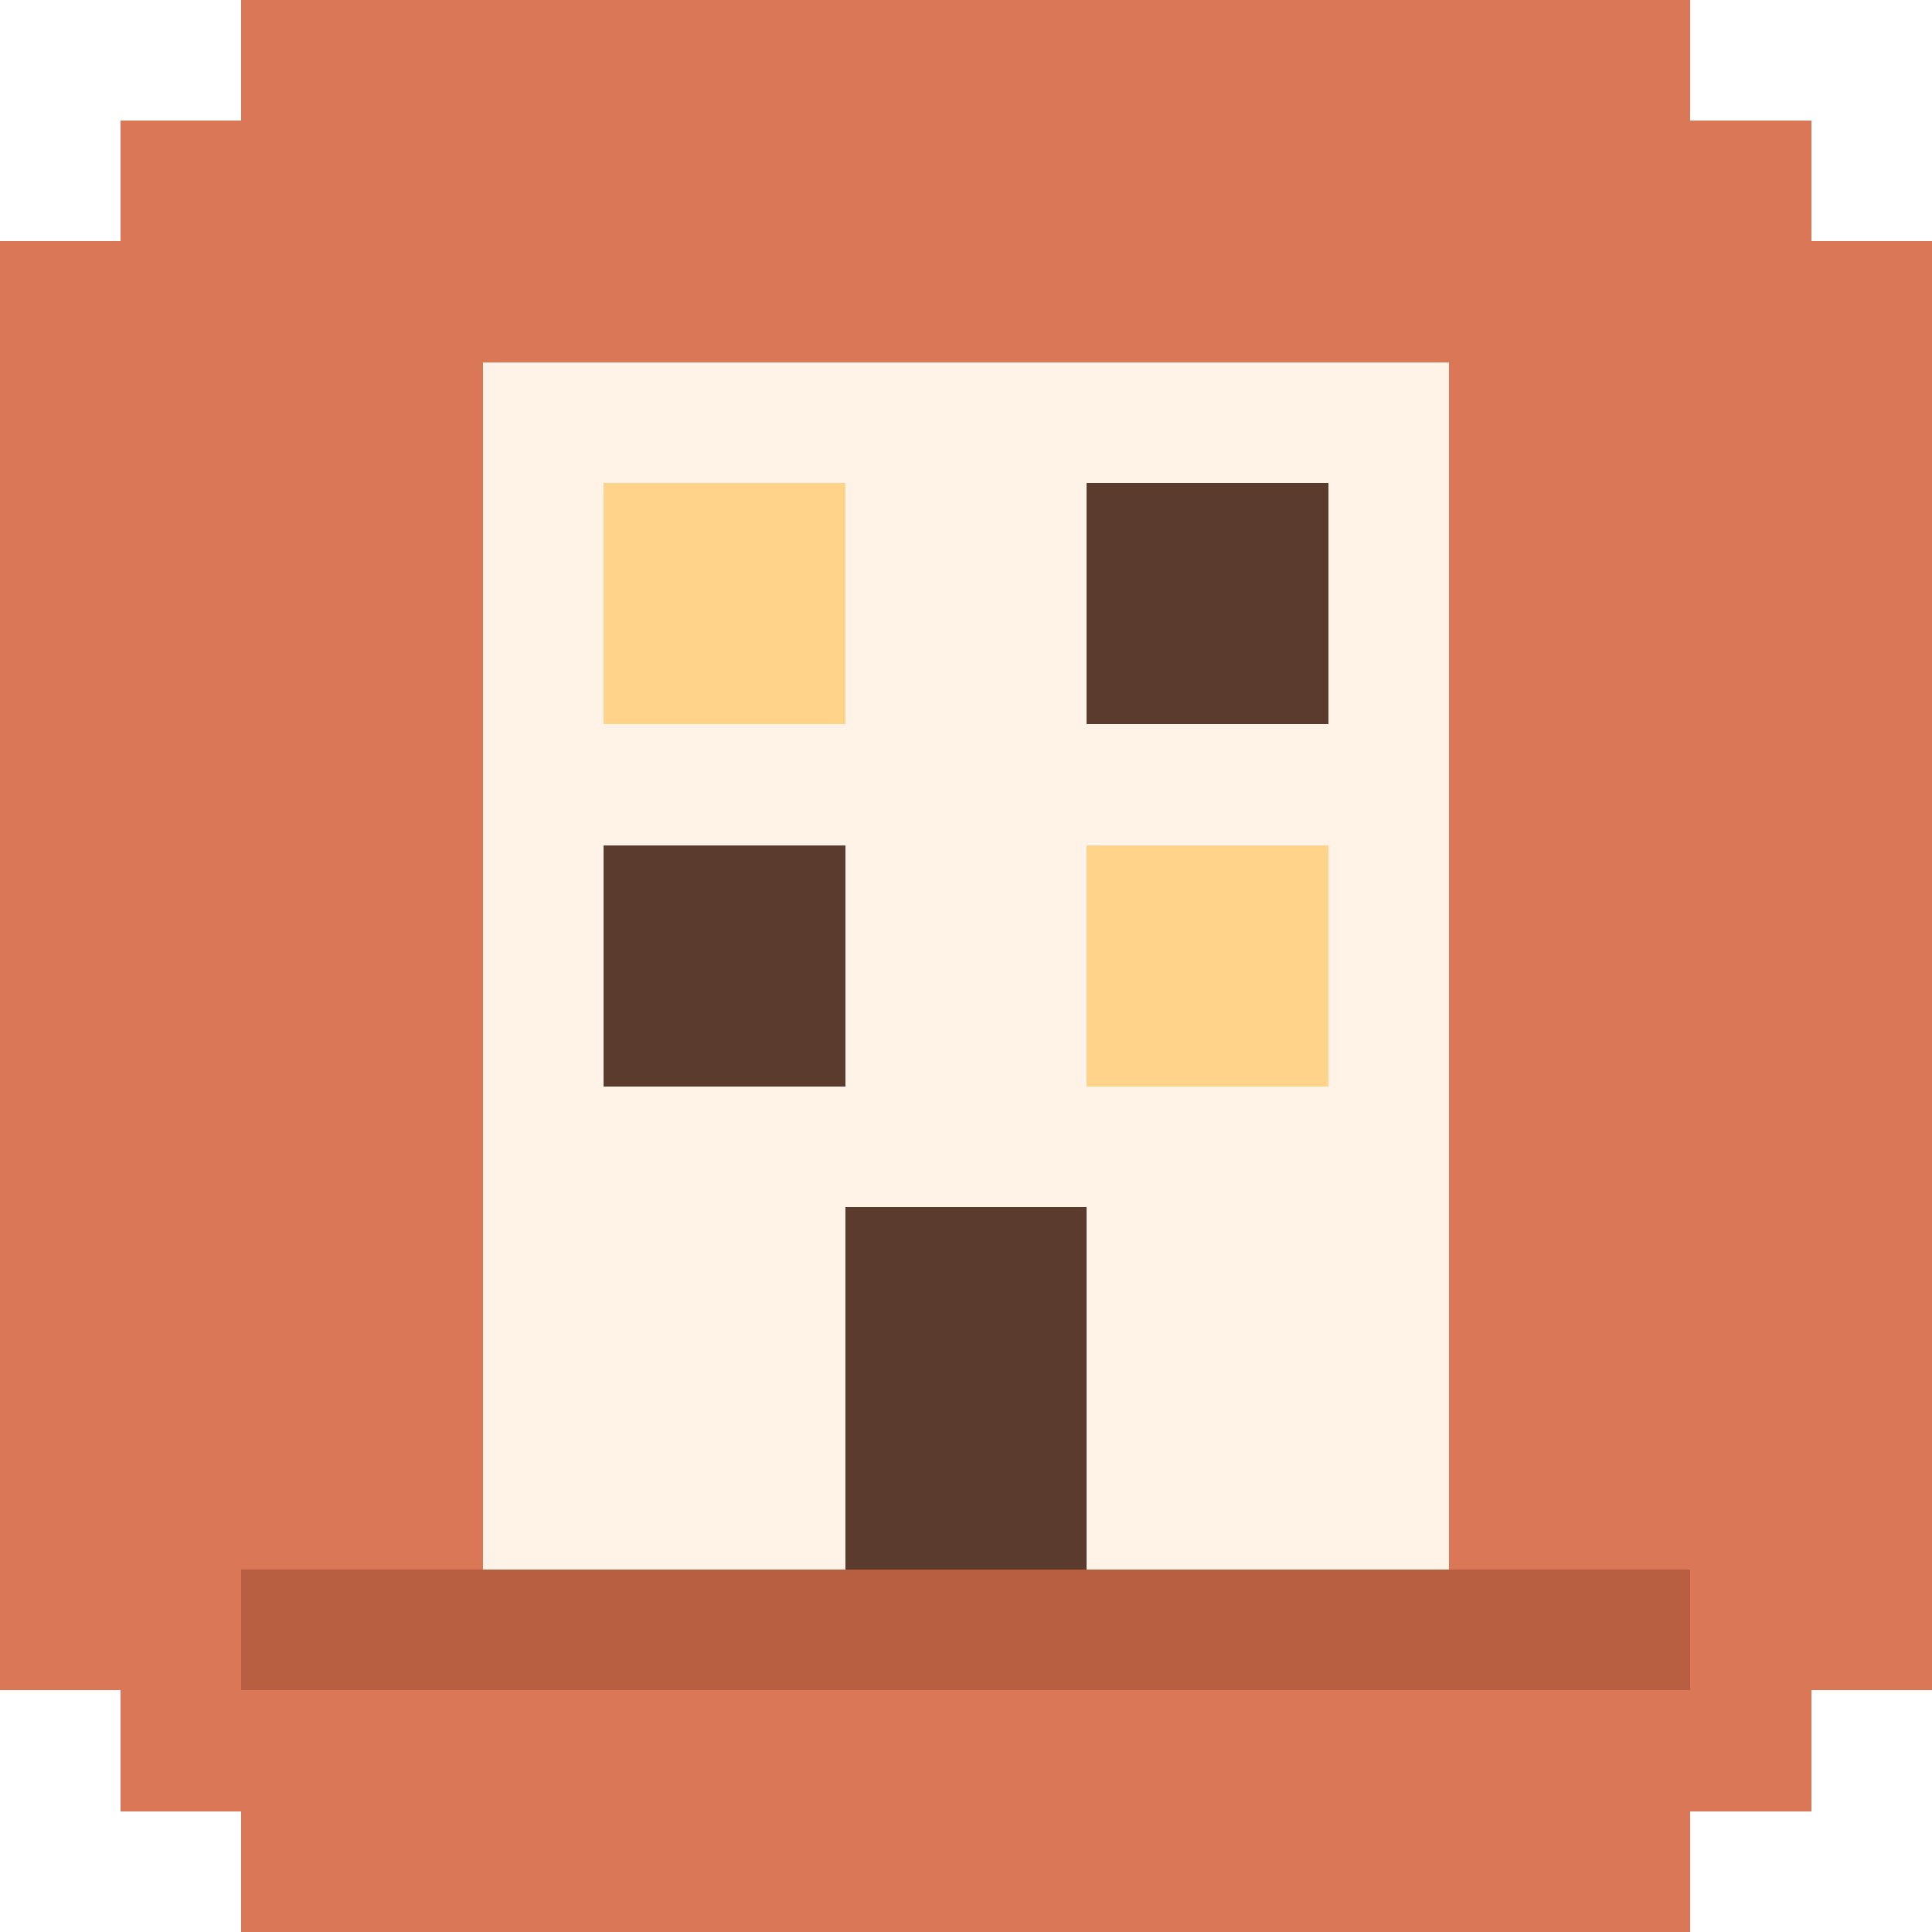
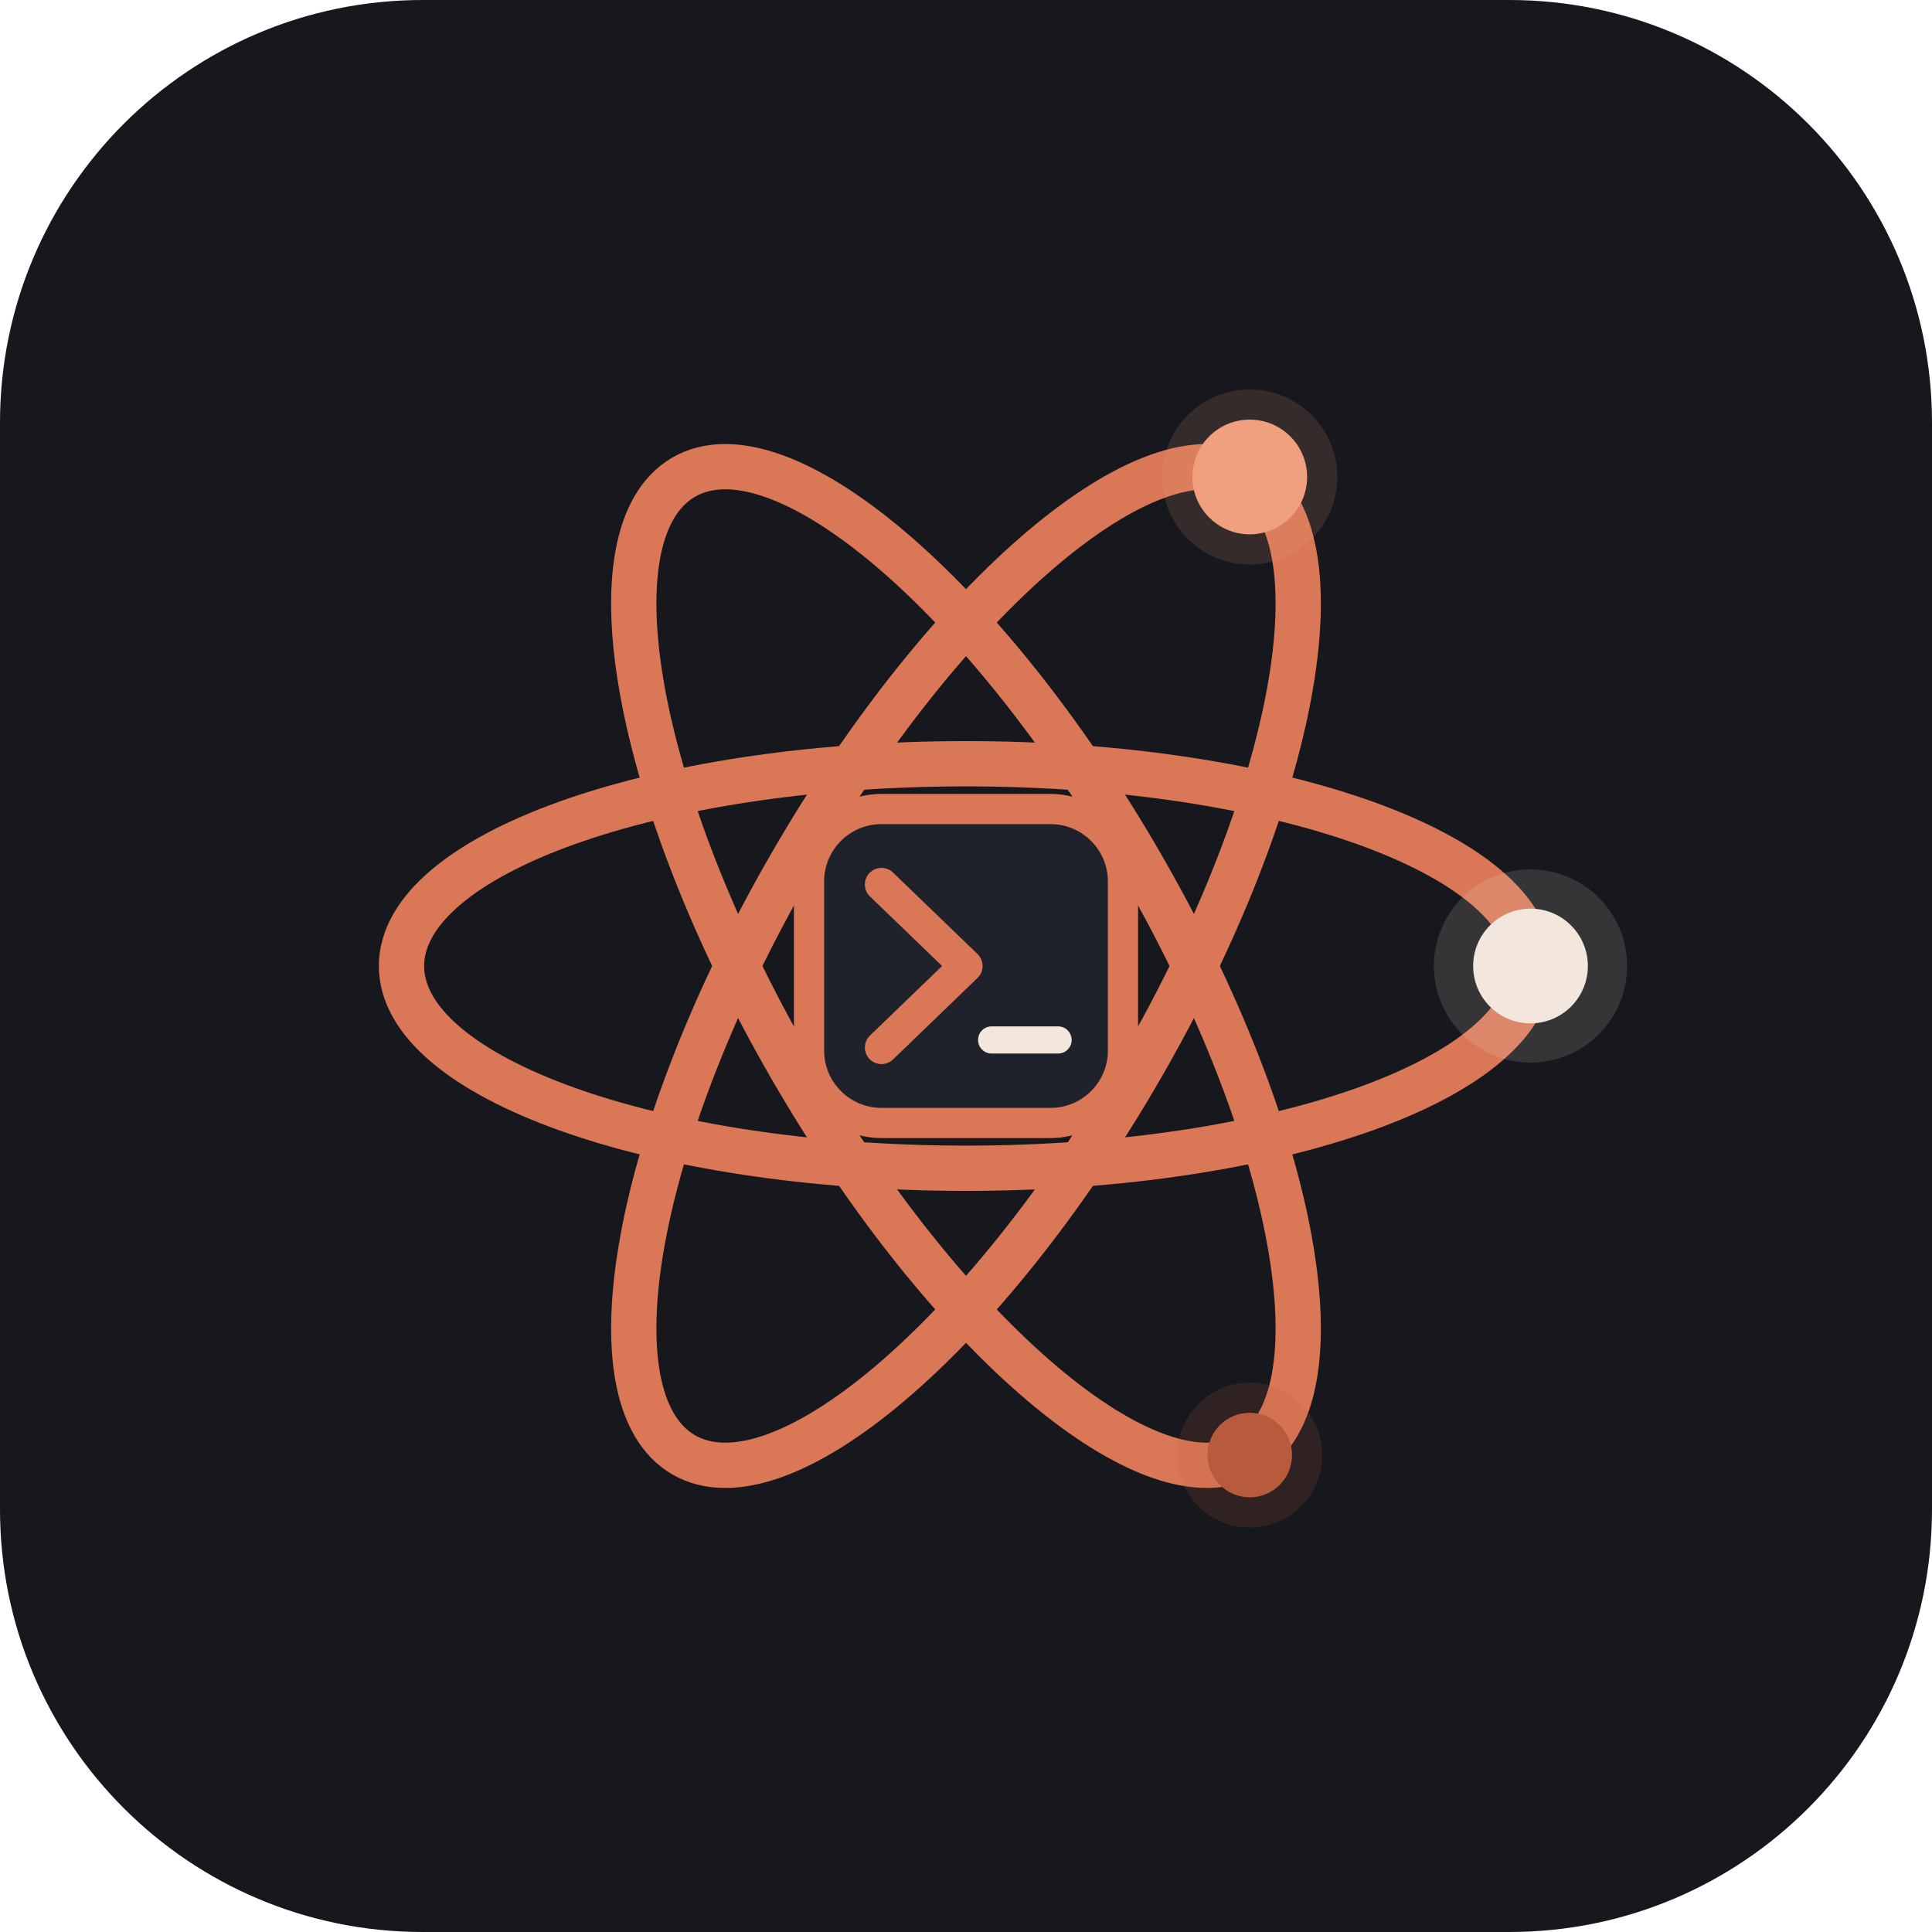
- <svg xmlns="http://www.w3.org/2000/svg" viewBox="0 0 16 16" shape-rendering="crispEdges">
-   <rect x="2" y="0" width="12" height="1" fill="#d97757" />
-   <rect x="1" y="1" width="14" height="1" fill="#d97757" />
-   <rect x="0" y="2" width="16" height="1" fill="#d97757" />
-   <rect x="0" y="3" width="4" height="1" fill="#d97757" />
-   <rect x="4" y="3" width="8" height="1" fill="#fff3e8" />
-   <rect x="12" y="3" width="4" height="1" fill="#d97757" />
-   <rect x="0" y="4" width="4" height="1" fill="#d97757" />
-   <rect x="4" y="4" width="1" height="1" fill="#fff3e8" />
-   <rect x="5" y="4" width="2" height="1" fill="#ffd38a" />
-   <rect x="7" y="4" width="2" height="1" fill="#fff3e8" />
-   <rect x="9" y="4" width="2" height="1" fill="#5a3b2d" />
-   <rect x="11" y="4" width="1" height="1" fill="#fff3e8" />
-   <rect x="12" y="4" width="4" height="1" fill="#d97757" />
-   <rect x="0" y="5" width="4" height="1" fill="#d97757" />
-   <rect x="4" y="5" width="1" height="1" fill="#fff3e8" />
-   <rect x="5" y="5" width="2" height="1" fill="#ffd38a" />
-   <rect x="7" y="5" width="2" height="1" fill="#fff3e8" />
-   <rect x="9" y="5" width="2" height="1" fill="#5a3b2d" />
-   <rect x="11" y="5" width="1" height="1" fill="#fff3e8" />
-   <rect x="12" y="5" width="4" height="1" fill="#d97757" />
-   <rect x="0" y="6" width="4" height="1" fill="#d97757" />
-   <rect x="4" y="6" width="8" height="1" fill="#fff3e8" />
-   <rect x="12" y="6" width="4" height="1" fill="#d97757" />
-   <rect x="0" y="7" width="4" height="1" fill="#d97757" />
-   <rect x="4" y="7" width="1" height="1" fill="#fff3e8" />
-   <rect x="5" y="7" width="2" height="1" fill="#5a3b2d" />
-   <rect x="7" y="7" width="2" height="1" fill="#fff3e8" />
-   <rect x="9" y="7" width="2" height="1" fill="#ffd38a" />
-   <rect x="11" y="7" width="1" height="1" fill="#fff3e8" />
-   <rect x="12" y="7" width="4" height="1" fill="#d97757" />
-   <rect x="0" y="8" width="4" height="1" fill="#d97757" />
-   <rect x="4" y="8" width="1" height="1" fill="#fff3e8" />
-   <rect x="5" y="8" width="2" height="1" fill="#5a3b2d" />
-   <rect x="7" y="8" width="2" height="1" fill="#fff3e8" />
-   <rect x="9" y="8" width="2" height="1" fill="#ffd38a" />
-   <rect x="11" y="8" width="1" height="1" fill="#fff3e8" />
-   <rect x="12" y="8" width="4" height="1" fill="#d97757" />
-   <rect x="0" y="9" width="4" height="1" fill="#d97757" />
-   <rect x="4" y="9" width="8" height="1" fill="#fff3e8" />
-   <rect x="12" y="9" width="4" height="1" fill="#d97757" />
-   <rect x="0" y="10" width="4" height="1" fill="#d97757" />
-   <rect x="4" y="10" width="3" height="1" fill="#fff3e8" />
-   <rect x="7" y="10" width="2" height="1" fill="#5a3b2d" />
-   <rect x="9" y="10" width="3" height="1" fill="#fff3e8" />
-   <rect x="12" y="10" width="4" height="1" fill="#d97757" />
-   <rect x="0" y="11" width="4" height="1" fill="#d97757" />
-   <rect x="4" y="11" width="3" height="1" fill="#fff3e8" />
-   <rect x="7" y="11" width="2" height="1" fill="#5a3b2d" />
-   <rect x="9" y="11" width="3" height="1" fill="#fff3e8" />
-   <rect x="12" y="11" width="4" height="1" fill="#d97757" />
-   <rect x="0" y="12" width="4" height="1" fill="#d97757" />
-   <rect x="4" y="12" width="3" height="1" fill="#fff3e8" />
-   <rect x="7" y="12" width="2" height="1" fill="#5a3b2d" />
-   <rect x="9" y="12" width="3" height="1" fill="#fff3e8" />
-   <rect x="12" y="12" width="4" height="1" fill="#d97757" />
-   <rect x="0" y="13" width="2" height="1" fill="#d97757" />
-   <rect x="2" y="13" width="12" height="1" fill="#b85f42" />
-   <rect x="14" y="13" width="2" height="1" fill="#d97757" />
-   <rect x="1" y="14" width="14" height="1" fill="#d97757" />
-   <rect x="2" y="15" width="12" height="1" fill="#d97757" />
+ <svg xmlns="http://www.w3.org/2000/svg" viewBox="0 0 64 64">
+   <rect width="64" height="64" rx="14" fill="#17181e" />
+   <g fill="none" stroke="#d97757" stroke-width="1.5">
+     <ellipse cx="32" cy="32" rx="18.7" ry="6.7" />
+     <ellipse cx="32" cy="32" rx="18.7" ry="6.7" transform="rotate(60 32 32)" />
+     <ellipse cx="32" cy="32" rx="18.7" ry="6.7" transform="rotate(-60 32 32)" />
+   </g>
+   <circle cx="41.4" cy="15.8" r="2.9" fill="#f0a07f" opacity=".14" />
+   <circle cx="50.7" cy="32" r="3.2" fill="#f3e6dc" opacity=".14" />
+   <circle cx="41.4" cy="48.2" r="2.4" fill="#b85a3c" opacity=".16" />
+   <circle cx="41.4" cy="15.8" r="1.9" fill="#f0a07f" />
+   <circle cx="50.7" cy="32" r="1.9" fill="#f3e6dc" />
+   <circle cx="41.4" cy="48.2" r="1.4" fill="#b85a3c" />
+   <rect x="26.8" y="26.8" width="10.4" height="10.4" rx="2.4" fill="#20222b" stroke="#d97757" stroke-width="1" />
+   <path d="M29.2 29.3 32 32l-2.8 2.7" fill="none" stroke="#d97757" stroke-width="1.1" stroke-linecap="round" stroke-linejoin="round" />
+   <rect x="32.4" y="34" width="3.1" height="0.9" rx="0.45" fill="#f3e6dc" />
</svg>
